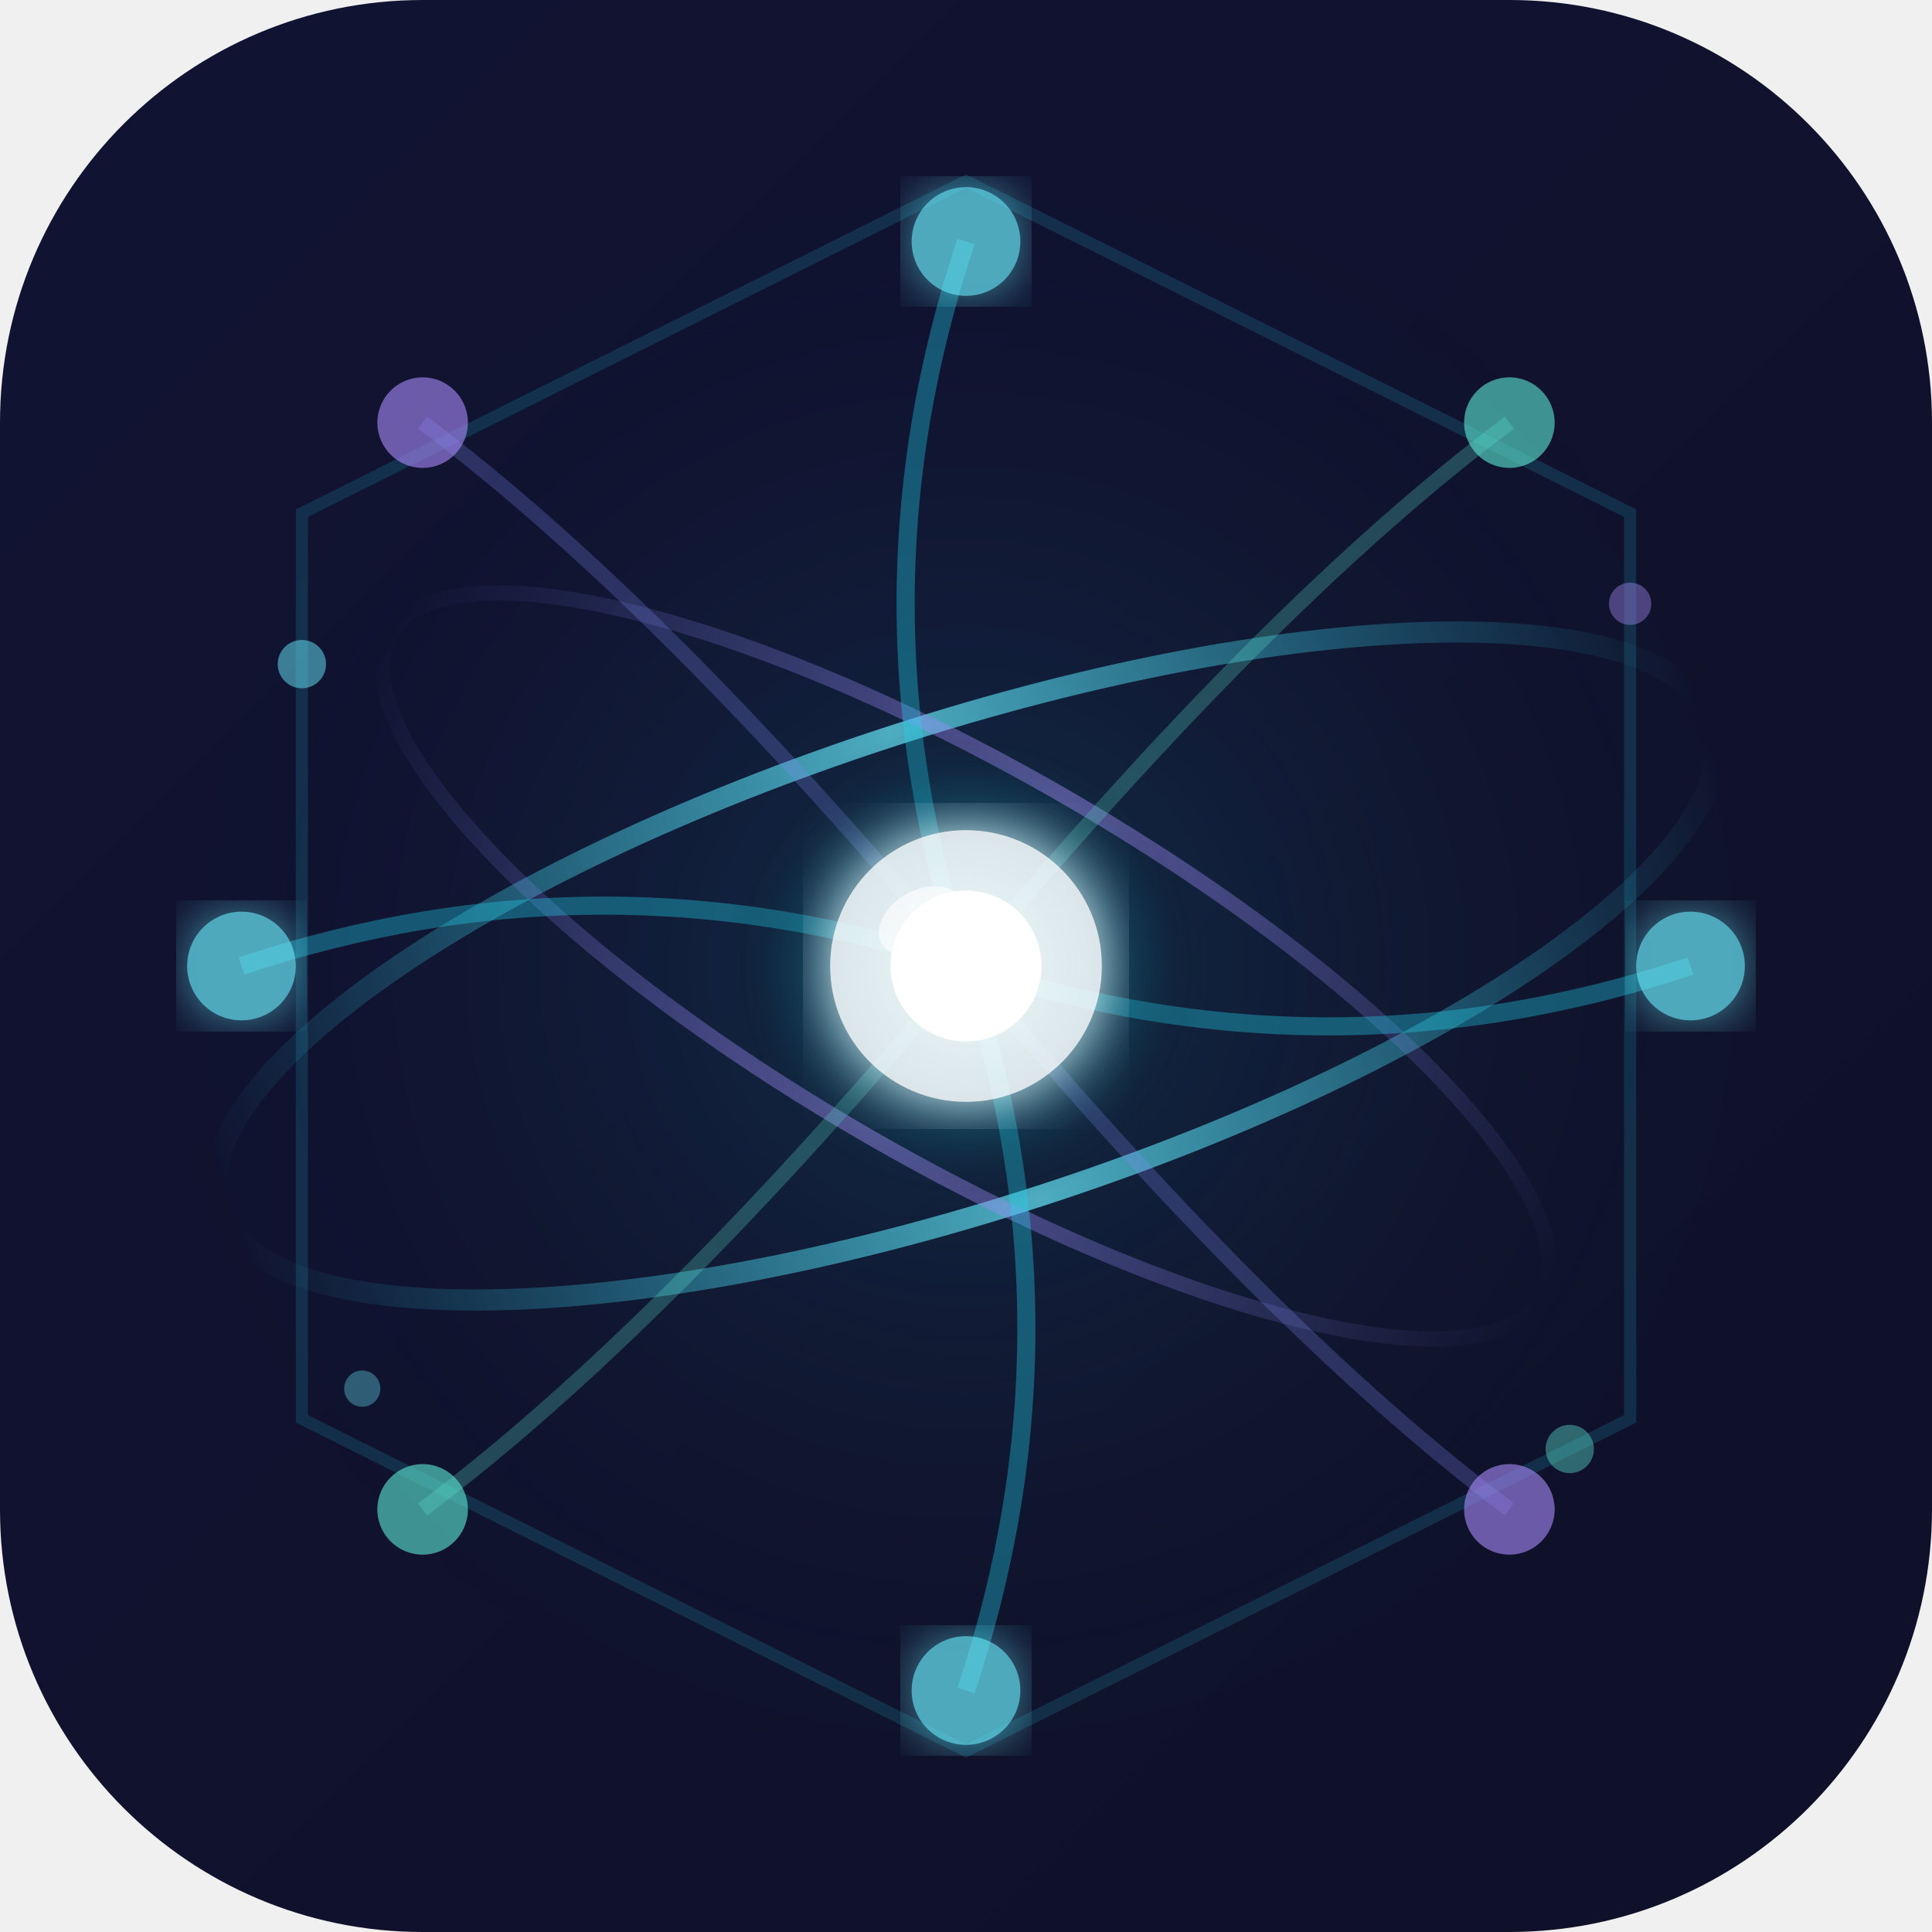
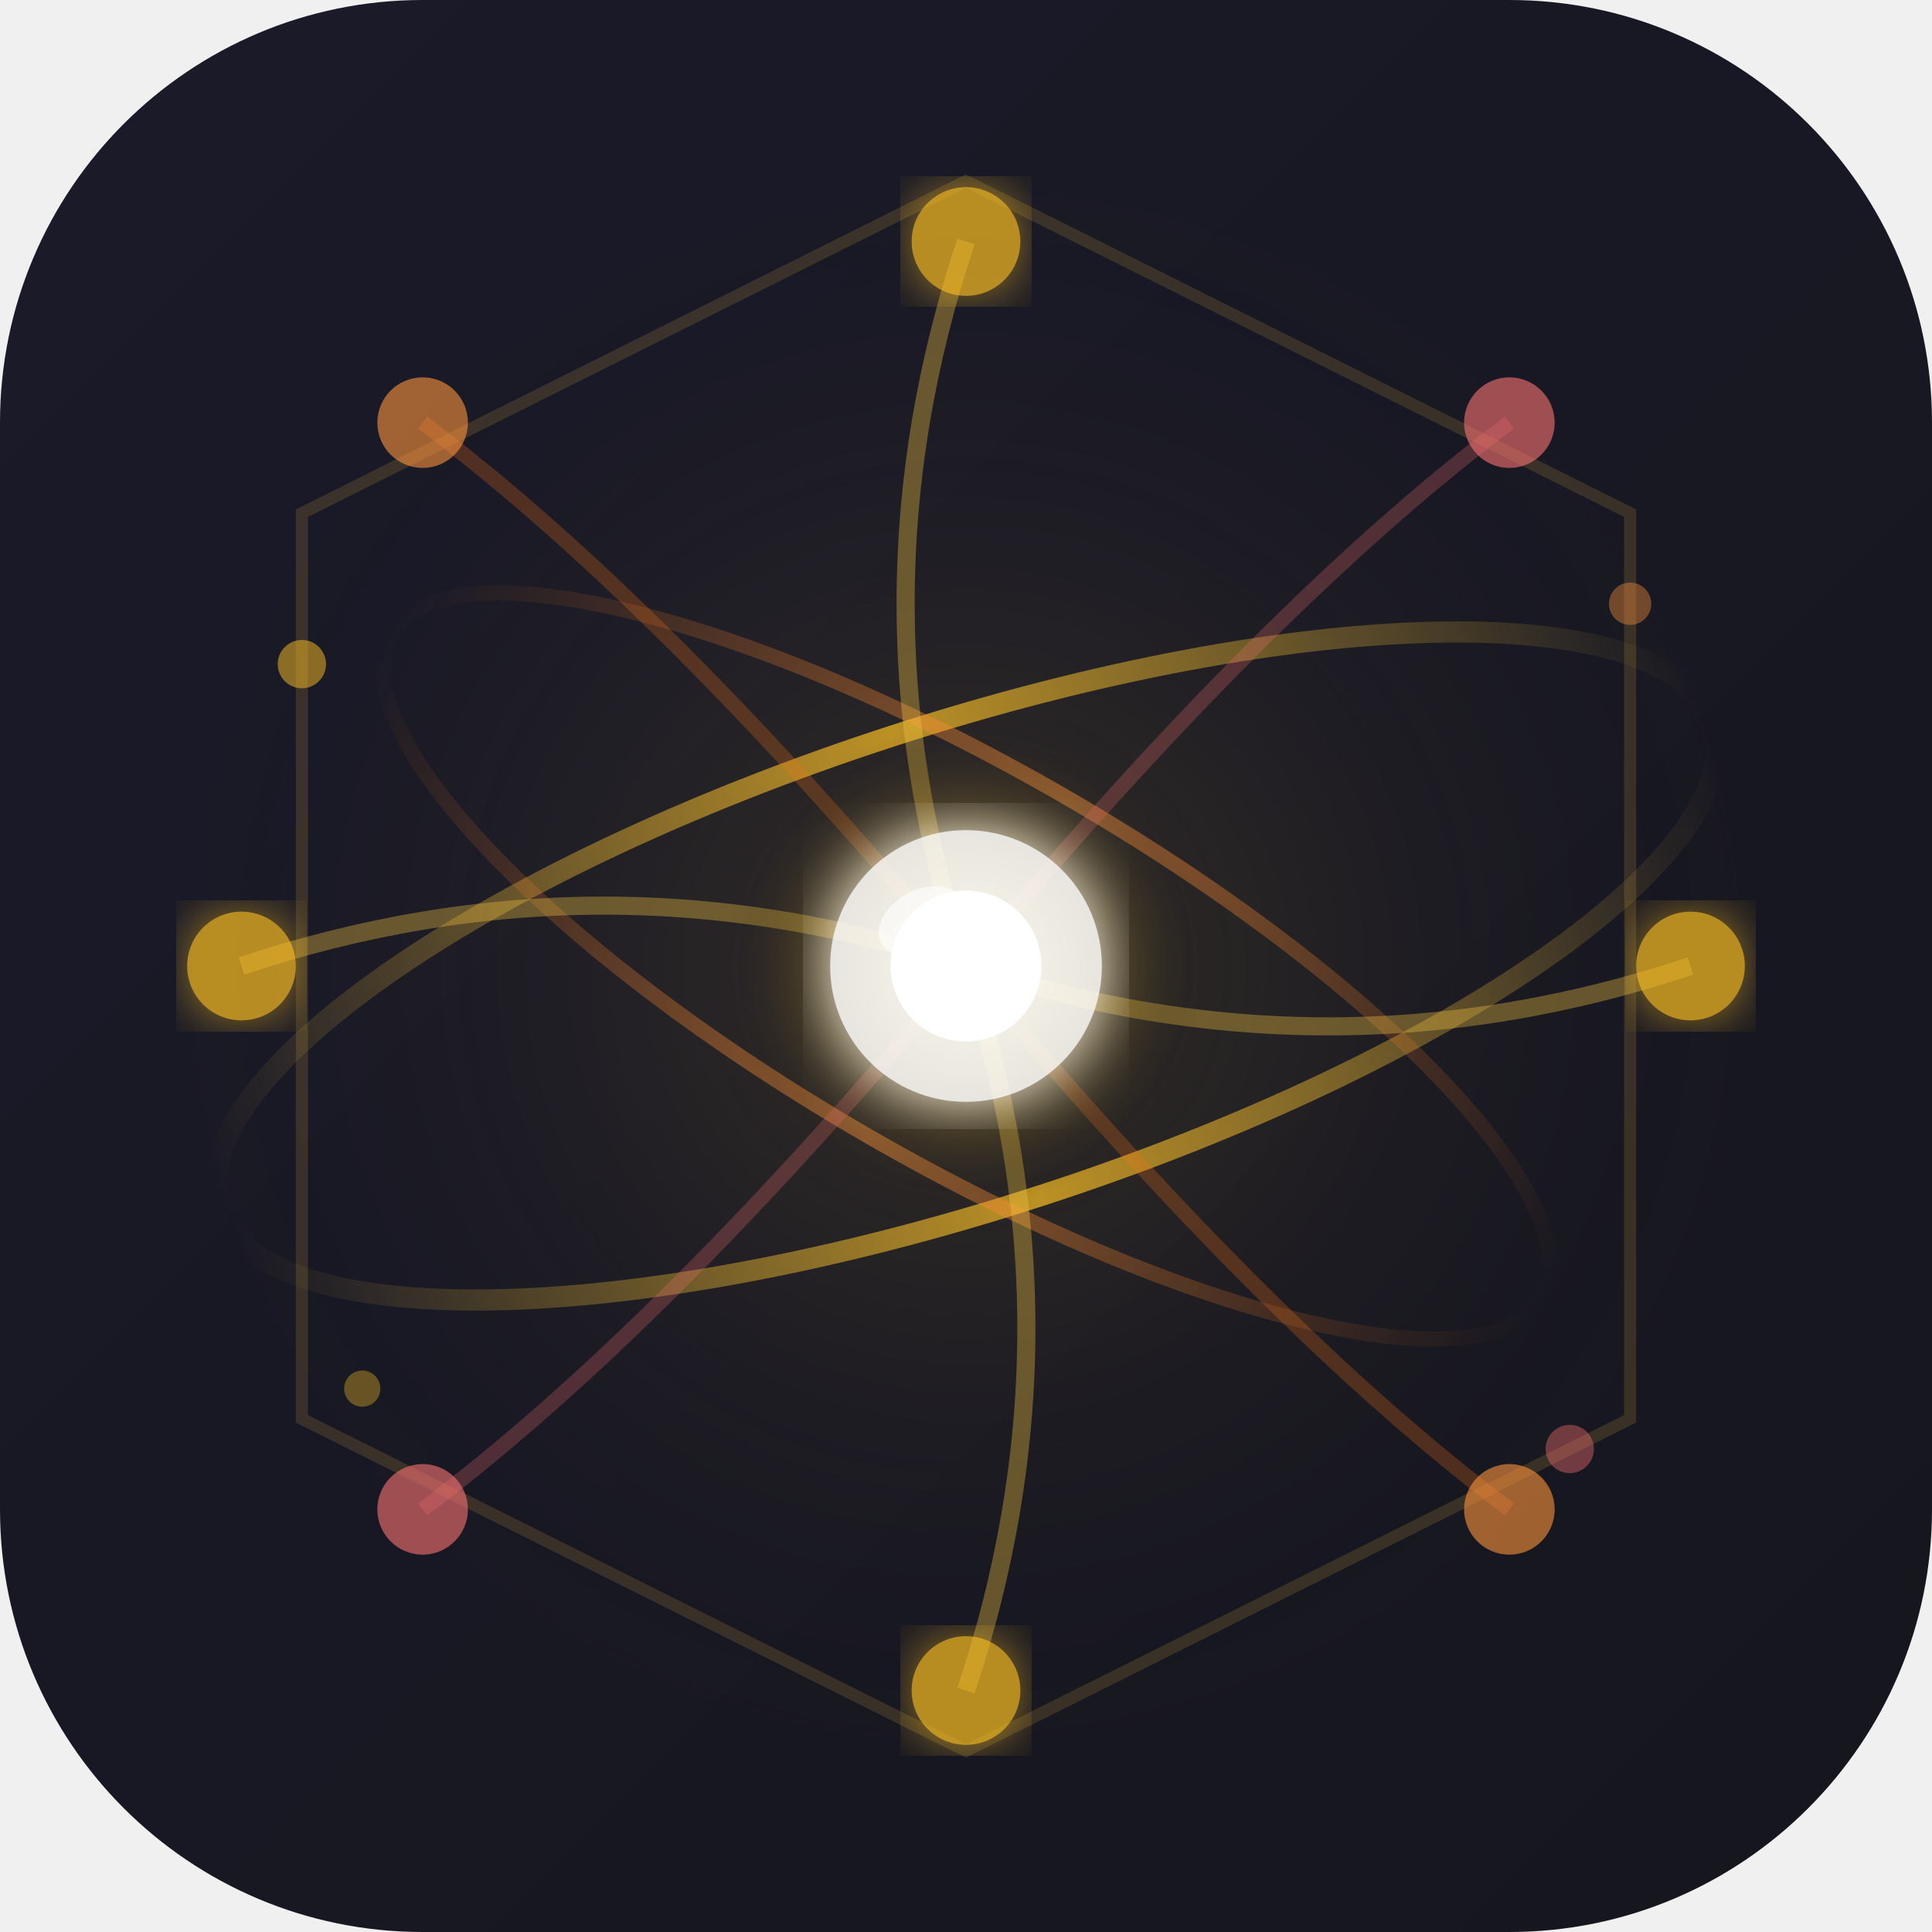
<svg xmlns="http://www.w3.org/2000/svg" viewBox="0 0 64 64" fill="none">
  <defs>
    <radialGradient id="fc" cx="50%" cy="50%" r="50%">
      <stop offset="0%" stop-color="white" stop-opacity="1" />
-       <stop offset="20%" stop-color="#a5f3fc" stop-opacity="0.9" />
-       <stop offset="50%" stop-color="#22d3ee" stop-opacity="0.5" />
+       <stop offset="20%" stop-color="#fde68a" stop-opacity="0.9" />
+       <stop offset="50%" stop-color="#f5c542" stop-opacity="0.5" />
      <stop offset="100%" stop-color="transparent" />
    </radialGradient>
    <radialGradient id="fg" cx="50%" cy="50%" r="50%">
-       <stop offset="0%" stop-color="#22d3ee" stop-opacity="0.3" />
+       <stop offset="0%" stop-color="#f5c542" stop-opacity="0.3" />
      <stop offset="100%" stop-color="transparent" />
    </radialGradient>
    <linearGradient id="fr1" x1="0%" y1="0%" x2="100%" y2="0%">
-       <stop offset="0%" stop-color="#22d3ee" stop-opacity="0" />
-       <stop offset="50%" stop-color="#67e8f9" stop-opacity="0.7" />
-       <stop offset="100%" stop-color="#22d3ee" stop-opacity="0" />
+       <stop offset="0%" stop-color="#f5c542" stop-opacity="0" />
+       <stop offset="50%" stop-color="#fbbf24" stop-opacity="0.7" />
+       <stop offset="100%" stop-color="#f5c542" stop-opacity="0" />
    </linearGradient>
    <linearGradient id="fr2" x1="0%" y1="0%" x2="100%" y2="0%">
-       <stop offset="0%" stop-color="#818cf8" stop-opacity="0" />
-       <stop offset="50%" stop-color="#a78bfa" stop-opacity="0.5" />
-       <stop offset="100%" stop-color="#818cf8" stop-opacity="0" />
+       <stop offset="0%" stop-color="#f97316" stop-opacity="0" />
+       <stop offset="50%" stop-color="#fb923c" stop-opacity="0.5" />
+       <stop offset="100%" stop-color="#f97316" stop-opacity="0" />
    </linearGradient>
    <linearGradient id="bg" x1="0%" y1="0%" x2="100%" y2="100%">
-       <stop offset="0%" stop-color="#111333" />
-       <stop offset="100%" stop-color="#0f1129" />
+       <stop offset="0%" stop-color="#1a1a2a" />
+       <stop offset="100%" stop-color="#16161e" />
    </linearGradient>
    <filter id="gl">
      <feGaussianBlur stdDeviation="1" result="blur" />
      <feMerge>
        <feMergeNode in="blur" />
        <feMergeNode in="SourceGraphic" />
      </feMerge>
    </filter>
  </defs>
  <rect width="64" height="64" rx="14" fill="url(#bg)" />
  <circle cx="32" cy="32" r="28" fill="url(#fg)" opacity="0.5" />
-   <polygon points="32,6 54,17 54,47 32,58 10,47 10,17" fill="none" stroke="#22d3ee" stroke-width="0.4" opacity="0.15" />
+   <polygon points="32,6 54,17 54,47 32,58 10,47 10,17" fill="none" stroke="#f5c542" stroke-width="0.4" opacity="0.15" />
  <ellipse cx="32" cy="32" rx="26" ry="8" fill="none" stroke="url(#fr1)" stroke-width="0.7" transform="rotate(-18 32 32)" />
  <ellipse cx="32" cy="32" rx="22" ry="6.5" fill="none" stroke="url(#fr2)" stroke-width="0.5" transform="rotate(30 32 32)" />
-   <path d="M 32 8 Q 28 20 32 32" stroke="#22d3ee" stroke-width="0.6" fill="none" opacity="0.35" />
-   <path d="M 32 56 Q 36 44 32 32" stroke="#22d3ee" stroke-width="0.6" fill="none" opacity="0.35" />
-   <path d="M 8 32 Q 20 28 32 32" stroke="#22d3ee" stroke-width="0.6" fill="none" opacity="0.35" />
-   <path d="M 56 32 Q 44 36 32 32" stroke="#22d3ee" stroke-width="0.6" fill="none" opacity="0.35" />
-   <path d="M 14 14 Q 22 20 32 32" stroke="#818cf8" stroke-width="0.5" fill="none" opacity="0.25" />
-   <path d="M 50 50 Q 42 44 32 32" stroke="#818cf8" stroke-width="0.5" fill="none" opacity="0.25" />
-   <path d="M 50 14 Q 42 20 32 32" stroke="#5eead4" stroke-width="0.5" fill="none" opacity="0.25" />
-   <path d="M 14 50 Q 22 44 32 32" stroke="#5eead4" stroke-width="0.5" fill="none" opacity="0.25" />
-   <circle cx="32" cy="8" r="1.8" fill="#67e8f9" opacity="0.7" filter="url(#gl)" />
-   <circle cx="32" cy="56" r="1.8" fill="#67e8f9" opacity="0.7" filter="url(#gl)" />
-   <circle cx="8" cy="32" r="1.8" fill="#67e8f9" opacity="0.7" filter="url(#gl)" />
-   <circle cx="56" cy="32" r="1.8" fill="#67e8f9" opacity="0.7" filter="url(#gl)" />
-   <circle cx="14" cy="14" r="1.5" fill="#a78bfa" opacity="0.6" />
-   <circle cx="50" cy="50" r="1.5" fill="#a78bfa" opacity="0.6" />
-   <circle cx="50" cy="14" r="1.5" fill="#5eead4" opacity="0.6" />
-   <circle cx="14" cy="50" r="1.5" fill="#5eead4" opacity="0.6" />
+   <path d="M 32 8 Q 28 20 32 32" stroke="#f5c542" stroke-width="0.6" fill="none" opacity="0.35" />
+   <path d="M 32 56 Q 36 44 32 32" stroke="#f5c542" stroke-width="0.6" fill="none" opacity="0.35" />
+   <path d="M 8 32 Q 20 28 32 32" stroke="#f5c542" stroke-width="0.6" fill="none" opacity="0.35" />
+   <path d="M 56 32 Q 44 36 32 32" stroke="#f5c542" stroke-width="0.6" fill="none" opacity="0.35" />
+   <path d="M 14 14 Q 22 20 32 32" stroke="#f97316" stroke-width="0.5" fill="none" opacity="0.25" />
+   <path d="M 50 50 Q 42 44 32 32" stroke="#f97316" stroke-width="0.5" fill="none" opacity="0.25" />
+   <path d="M 50 14 Q 42 20 32 32" stroke="#f87171" stroke-width="0.5" fill="none" opacity="0.25" />
+   <path d="M 14 50 Q 22 44 32 32" stroke="#f87171" stroke-width="0.5" fill="none" opacity="0.25" />
+   <circle cx="32" cy="8" r="1.8" fill="#fbbf24" opacity="0.7" filter="url(#gl)" />
+   <circle cx="32" cy="56" r="1.8" fill="#fbbf24" opacity="0.7" filter="url(#gl)" />
+   <circle cx="8" cy="32" r="1.8" fill="#fbbf24" opacity="0.7" filter="url(#gl)" />
+   <circle cx="56" cy="32" r="1.8" fill="#fbbf24" opacity="0.7" filter="url(#gl)" />
+   <circle cx="14" cy="14" r="1.5" fill="#fb923c" opacity="0.6" />
+   <circle cx="50" cy="50" r="1.5" fill="#fb923c" opacity="0.6" />
+   <circle cx="50" cy="14" r="1.5" fill="#f87171" opacity="0.6" />
+   <circle cx="14" cy="50" r="1.5" fill="#f87171" opacity="0.6" />
  <circle cx="32" cy="32" r="8" fill="url(#fc)" opacity="0.7" />
  <circle cx="32" cy="32" r="4.5" fill="white" opacity="0.85" filter="url(#gl)" />
  <circle cx="32" cy="32" r="2.5" fill="white" opacity="1" />
  <ellipse cx="30.5" cy="30.5" rx="1.5" ry="1" fill="white" opacity="0.6" transform="rotate(-30 30.5 30.5)" />
-   <circle cx="10" cy="22" r="0.8" fill="#67e8f9" opacity="0.5" />
-   <circle cx="54" cy="20" r="0.7" fill="#a78bfa" opacity="0.4" />
-   <circle cx="12" cy="46" r="0.6" fill="#67e8f9" opacity="0.35" />
-   <circle cx="52" cy="48" r="0.8" fill="#5eead4" opacity="0.4" />
+   <circle cx="10" cy="22" r="0.8" fill="#fbbf24" opacity="0.5" />
+   <circle cx="54" cy="20" r="0.7" fill="#fb923c" opacity="0.4" />
+   <circle cx="12" cy="46" r="0.6" fill="#fbbf24" opacity="0.35" />
+   <circle cx="52" cy="48" r="0.8" fill="#f87171" opacity="0.4" />
</svg>
